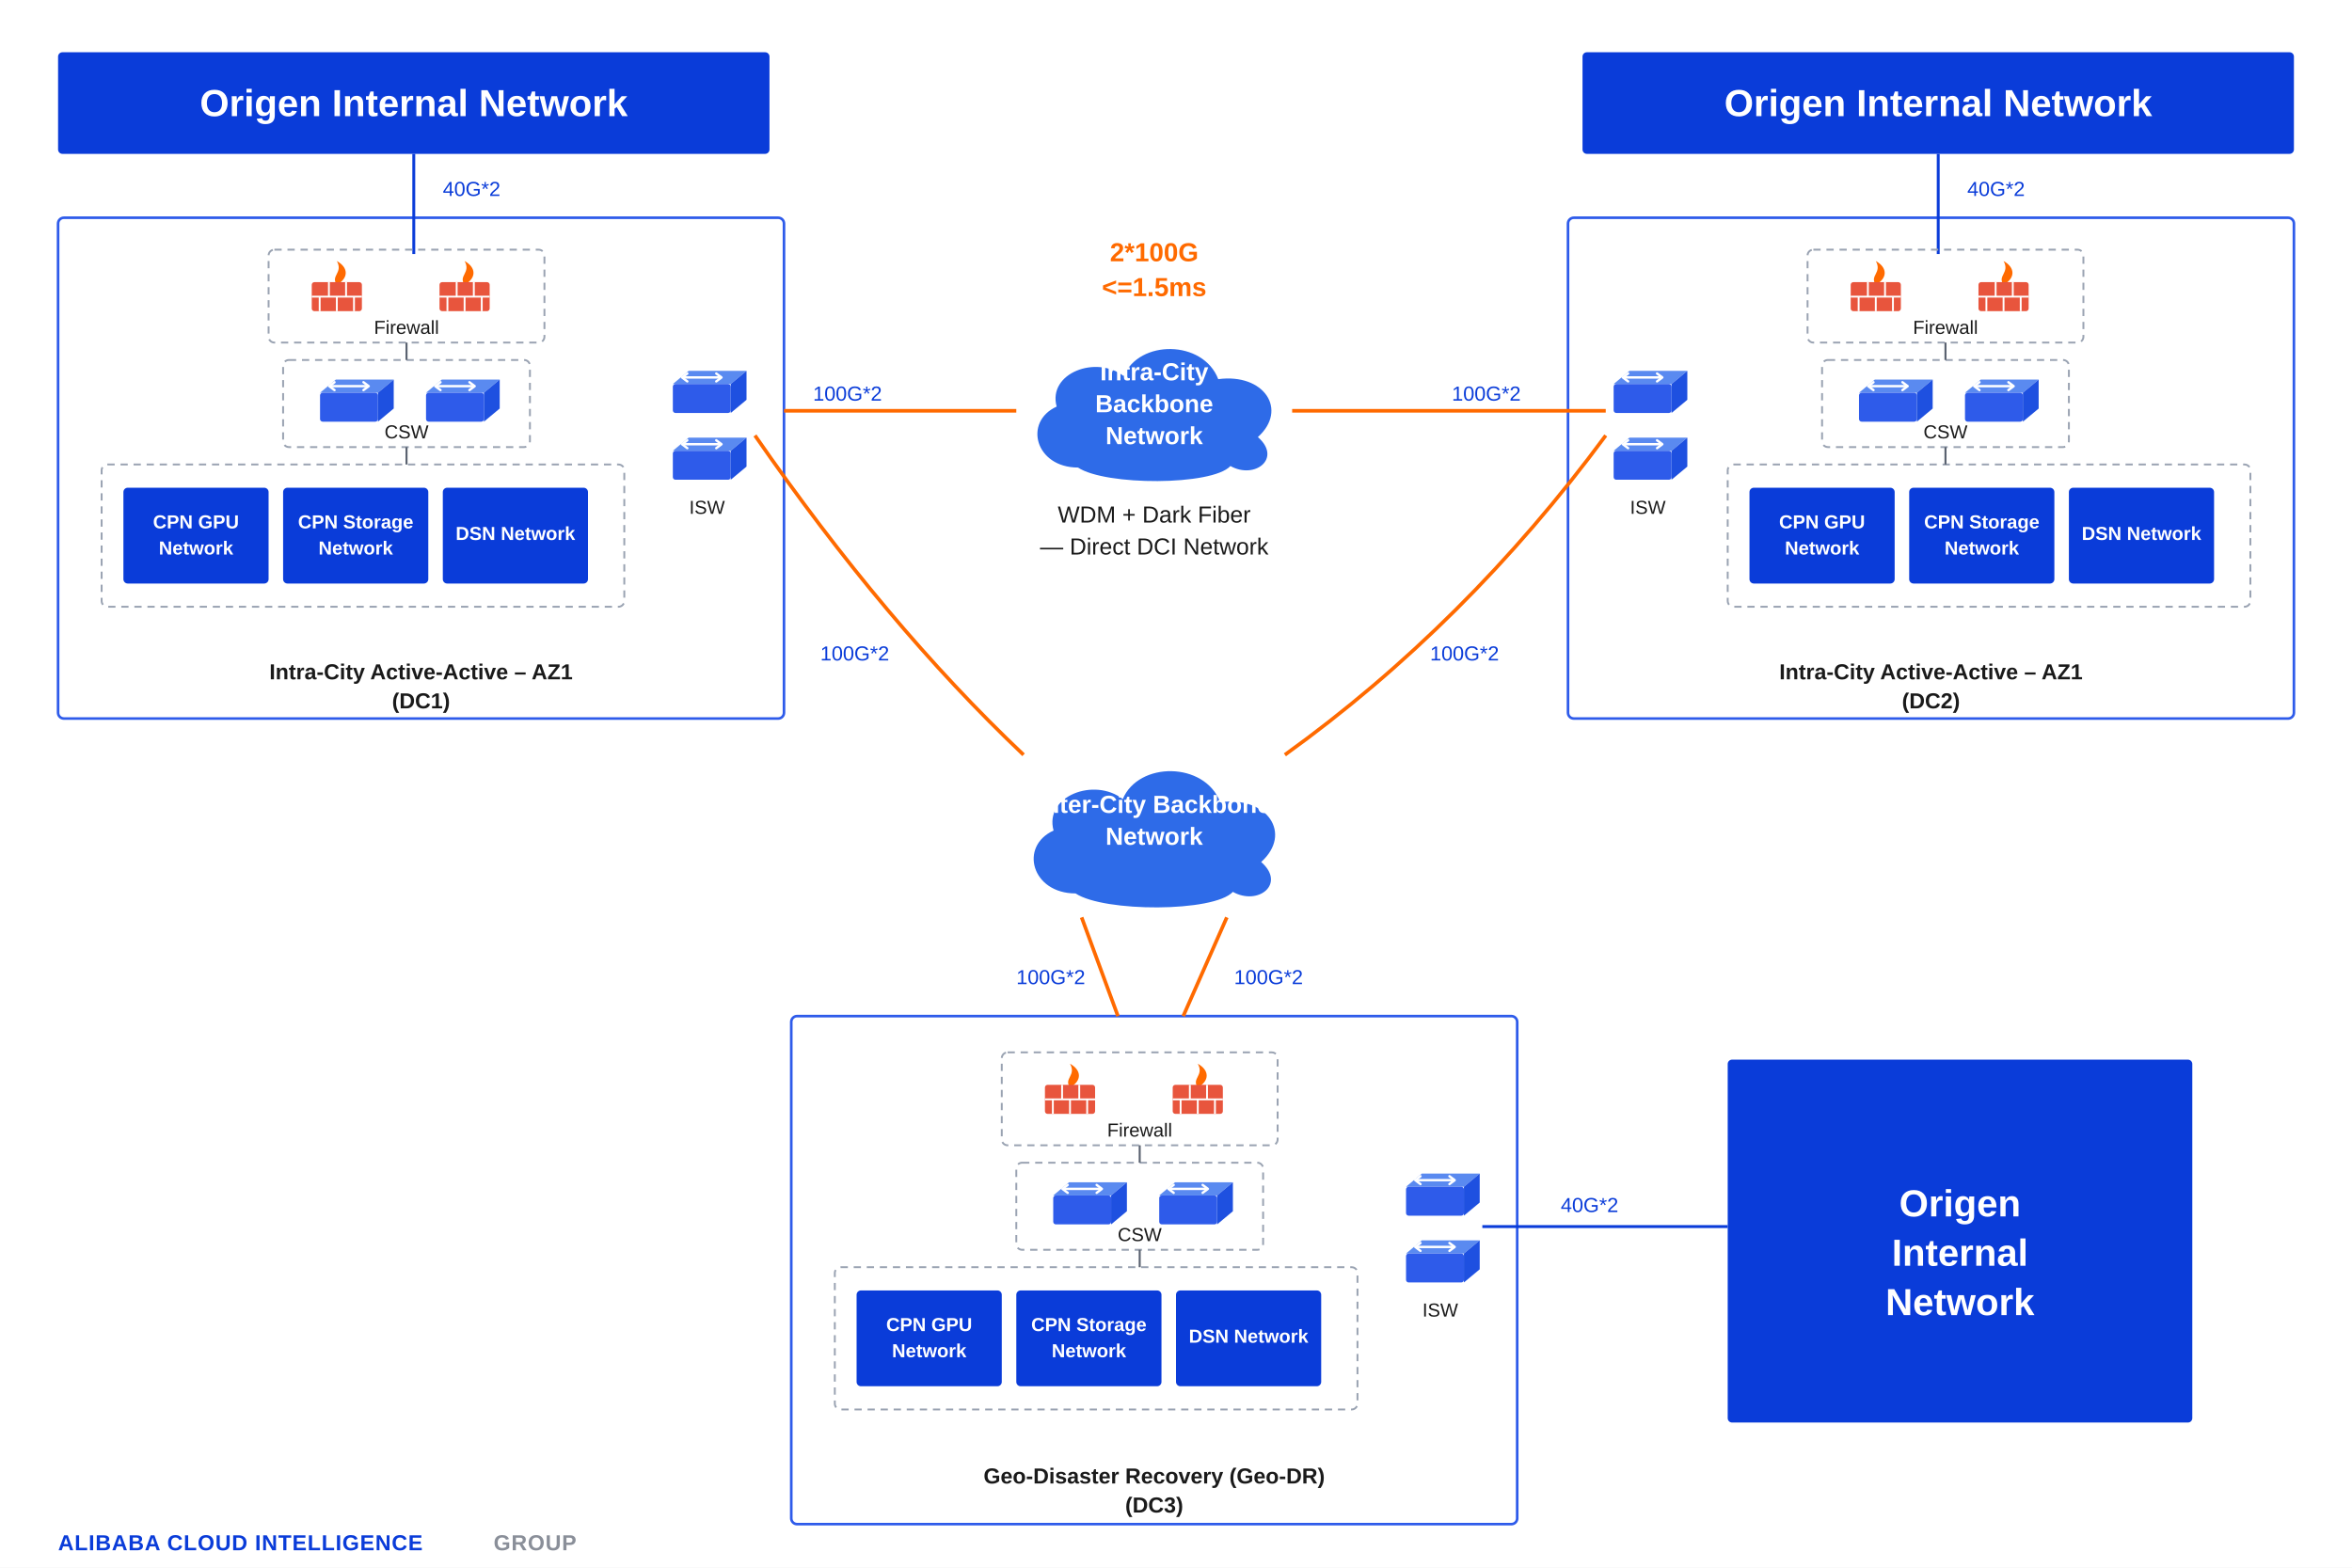
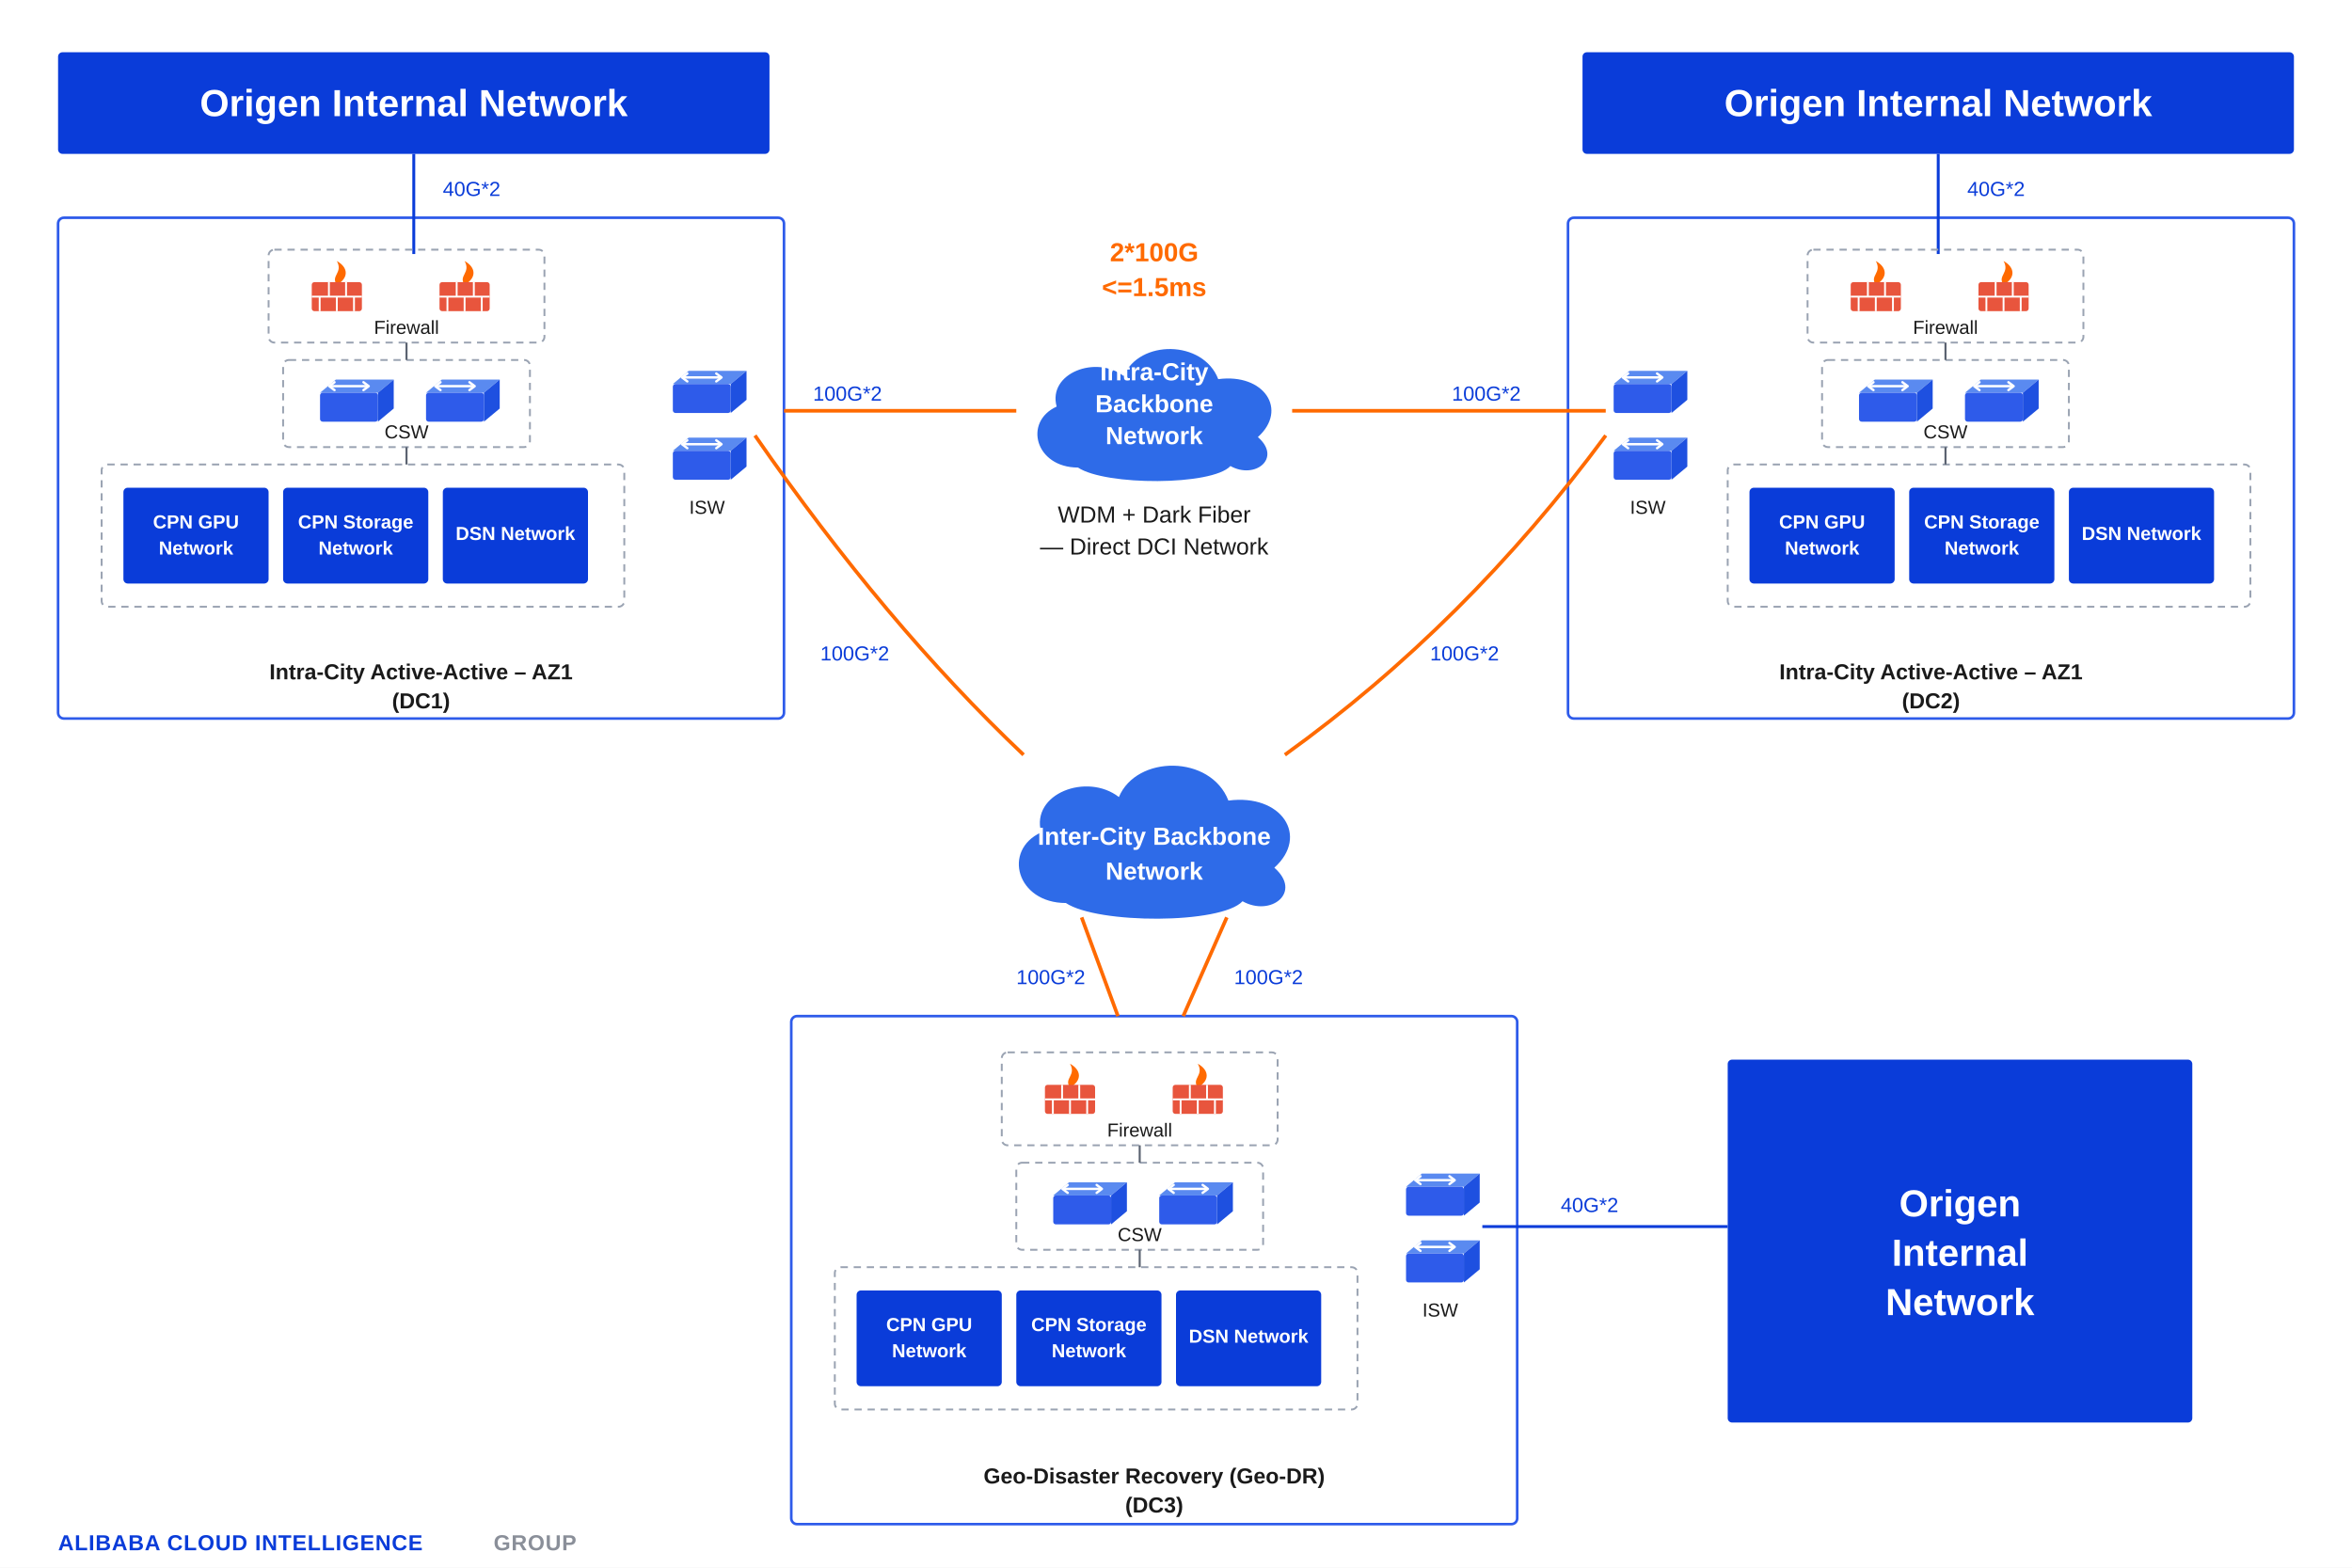
<svg xmlns="http://www.w3.org/2000/svg" width="1620" height="1080" viewBox="0 0 1620 1080" font-family="'Helvetica Neue','Arial',sans-serif">
  <defs>
    <symbol id="fw" viewBox="0 0 44 44">
      <path d="M22,2 C27,11 17,13 22,20 C31,15 31,7 22,2 Z" fill="#FF6A00" />
      <rect x="3" y="18" width="38" height="22" rx="2" fill="#E8553D" />
      <g stroke="#FFFFFF" stroke-width="1.4">
        <line x1="3" y1="29" x2="41" y2="29" />
        <line x1="16" y1="18" x2="16" y2="29" />
        <line x1="29" y1="18" x2="29" y2="29" />
        <line x1="9" y1="29" x2="9" y2="40" />
        <line x1="22" y1="29" x2="22" y2="40" />
        <line x1="35" y1="29" x2="35" y2="40" />
      </g>
    </symbol>
    <symbol id="sw" viewBox="0 0 64 44">
      <polygon points="6,16 18,6 62,6 50,16" fill="#5A8AF0" />
      <rect x="6" y="16" width="44" height="22" rx="2" fill="#2E5BEA" />
      <polygon points="50,16 62,6 62,28 50,38" fill="#1E50E0" />
      <g stroke="#FFFFFF" stroke-width="1.8" fill="none" stroke-linecap="round" stroke-linejoin="round">
        <path d="M17,8 L13,11 L17,14" />
        <path d="M39,8 L43,11 L39,14" />
        <line x1="14" y1="11" x2="42" y2="11" />
      </g>
    </symbol>
    <symbol id="cloud" viewBox="0 0 200 120">
      <path d="M50,102 C22,102 14,72 36,62 C30,40 62,28 80,42 C90,18 132,18 142,44 C172,40 188,64 168,82 C184,96 166,110 150,101 C138,114 68,114 50,102 Z" fill="#2E6BE8" />
    </symbol>
  </defs>
  <rect x="0" y="0" width="1620" height="1080" fill="#FFFFFF" />
  <rect x="40" y="36" width="490" height="70" rx="3" fill="#0A3CD9" />
  <text x="285" y="80" text-anchor="middle" font-size="26" font-weight="700" fill="#FFFFFF">Origen Internal Network</text>
  <rect x="1090" y="36" width="490" height="70" rx="3" fill="#0A3CD9" />
  <text x="1335" y="80" text-anchor="middle" font-size="26" font-weight="700" fill="#FFFFFF">Origen Internal Network</text>
  <rect x="1190" y="730" width="320" height="250" rx="3" fill="#0A3CD9" />
  <text x="1350" y="838" text-anchor="middle" font-size="26" font-weight="700" fill="#FFFFFF">Origen</text>
  <text x="1350" y="872" text-anchor="middle" font-size="26" font-weight="700" fill="#FFFFFF">Internal</text>
  <text x="1350" y="906" text-anchor="middle" font-size="26" font-weight="700" fill="#FFFFFF">Network</text>
  <rect x="40" y="150" width="500" height="345" rx="4" fill="none" stroke="#2E5BEA" stroke-width="1.8" />
  <line x1="285" y1="106" x2="285" y2="175" stroke="#0A3CD9" stroke-width="2" />
  <text x="305" y="135" font-size="14" fill="#0A3CD9">40G*2</text>
  <rect x="185" y="172" width="190" height="64" rx="4" fill="none" stroke="#9AA3B2" stroke-width="1.3" stroke-dasharray="5 4" />
  <use href="#fw" x="212" y="178" width="40" height="40" />
  <use href="#fw" x="300" y="178" width="40" height="40" />
  <text x="280" y="230" text-anchor="middle" font-size="13" fill="#1A1A1A">Firewall</text>
  <rect x="195" y="248" width="170" height="60" rx="4" fill="none" stroke="#9AA3B2" stroke-width="1.3" stroke-dasharray="5 4" />
  <use href="#sw" x="215" y="256" width="58" height="40" />
  <use href="#sw" x="288" y="256" width="58" height="40" />
  <text x="280" y="302" text-anchor="middle" font-size="13" fill="#1A1A1A">CSW</text>
  <rect x="70" y="320" width="360" height="98" rx="4" fill="none" stroke="#9AA3B2" stroke-width="1.3" stroke-dasharray="5 4" />
  <g fill="#0A3CD9">
    <rect x="85" y="336" width="100" height="66" rx="3" />
    <rect x="195" y="336" width="100" height="66" rx="3" />
    <rect x="305" y="336" width="100" height="66" rx="3" />
  </g>
  <g fill="#FFFFFF" font-size="13" text-anchor="middle" font-weight="600">
    <text x="135" y="364">CPN GPU</text>
    <text x="135" y="382">Network</text>
    <text x="245" y="364">CPN Storage</text>
    <text x="245" y="382">Network</text>
    <text x="355" y="372">DSN Network</text>
  </g>
  <use href="#sw" x="458" y="250" width="58" height="40" />
  <use href="#sw" x="458" y="296" width="58" height="40" />
  <text x="487" y="354" text-anchor="middle" font-size="13" fill="#1A1A1A">ISW</text>
  <line x1="280" y1="236" x2="280" y2="248" stroke="#5A6270" stroke-width="1.4" />
  <line x1="280" y1="308" x2="280" y2="320" stroke="#5A6270" stroke-width="1.4" />
  <text x="290" y="468" text-anchor="middle" font-size="15" font-weight="700" fill="#1A1A1A">Intra-City Active-Active – AZ1</text>
  <text x="290" y="488" text-anchor="middle" font-size="15" font-weight="700" fill="#1A1A1A">(DC1)</text>
  <rect x="1080" y="150" width="500" height="345" rx="4" fill="none" stroke="#2E5BEA" stroke-width="1.8" />
  <line x1="1335" y1="106" x2="1335" y2="175" stroke="#0A3CD9" stroke-width="2" />
  <text x="1355" y="135" font-size="14" fill="#0A3CD9">40G*2</text>
  <rect x="1245" y="172" width="190" height="64" rx="4" fill="none" stroke="#9AA3B2" stroke-width="1.3" stroke-dasharray="5 4" />
  <use href="#fw" x="1272" y="178" width="40" height="40" />
  <use href="#fw" x="1360" y="178" width="40" height="40" />
  <text x="1340" y="230" text-anchor="middle" font-size="13" fill="#1A1A1A">Firewall</text>
  <rect x="1255" y="248" width="170" height="60" rx="4" fill="none" stroke="#9AA3B2" stroke-width="1.3" stroke-dasharray="5 4" />
  <use href="#sw" x="1275" y="256" width="58" height="40" />
  <use href="#sw" x="1348" y="256" width="58" height="40" />
  <text x="1340" y="302" text-anchor="middle" font-size="13" fill="#1A1A1A">CSW</text>
  <rect x="1190" y="320" width="360" height="98" rx="4" fill="none" stroke="#9AA3B2" stroke-width="1.3" stroke-dasharray="5 4" />
  <g fill="#0A3CD9">
    <rect x="1205" y="336" width="100" height="66" rx="3" />
    <rect x="1315" y="336" width="100" height="66" rx="3" />
    <rect x="1425" y="336" width="100" height="66" rx="3" />
  </g>
  <g fill="#FFFFFF" font-size="13" text-anchor="middle" font-weight="600">
    <text x="1255" y="364">CPN GPU</text>
    <text x="1255" y="382">Network</text>
    <text x="1365" y="364">CPN Storage</text>
    <text x="1365" y="382">Network</text>
    <text x="1475" y="372">DSN Network</text>
  </g>
  <use href="#sw" x="1106" y="250" width="58" height="40" />
  <use href="#sw" x="1106" y="296" width="58" height="40" />
  <text x="1135" y="354" text-anchor="middle" font-size="13" fill="#1A1A1A">ISW</text>
  <line x1="1340" y1="236" x2="1340" y2="248" stroke="#5A6270" stroke-width="1.4" />
  <line x1="1340" y1="308" x2="1340" y2="320" stroke="#5A6270" stroke-width="1.4" />
  <text x="1330" y="468" text-anchor="middle" font-size="15" font-weight="700" fill="#1A1A1A">Intra-City Active-Active – AZ1</text>
  <text x="1330" y="488" text-anchor="middle" font-size="15" font-weight="700" fill="#1A1A1A">(DC2)</text>
  <rect x="545" y="700" width="500" height="350" rx="4" fill="none" stroke="#2E5BEA" stroke-width="1.8" />
  <rect x="690" y="725" width="190" height="64" rx="4" fill="none" stroke="#9AA3B2" stroke-width="1.3" stroke-dasharray="5 4" />
  <use href="#fw" x="717" y="731" width="40" height="40" />
  <use href="#fw" x="805" y="731" width="40" height="40" />
  <text x="785" y="783" text-anchor="middle" font-size="13" fill="#1A1A1A">Firewall</text>
  <rect x="700" y="801" width="170" height="60" rx="4" fill="none" stroke="#9AA3B2" stroke-width="1.3" stroke-dasharray="5 4" />
  <use href="#sw" x="720" y="809" width="58" height="40" />
  <use href="#sw" x="793" y="809" width="58" height="40" />
  <text x="785" y="855" text-anchor="middle" font-size="13" fill="#1A1A1A">CSW</text>
  <rect x="575" y="873" width="360" height="98" rx="4" fill="none" stroke="#9AA3B2" stroke-width="1.3" stroke-dasharray="5 4" />
  <g fill="#0A3CD9">
    <rect x="590" y="889" width="100" height="66" rx="3" />
    <rect x="700" y="889" width="100" height="66" rx="3" />
    <rect x="810" y="889" width="100" height="66" rx="3" />
  </g>
  <g fill="#FFFFFF" font-size="13" text-anchor="middle" font-weight="600">
    <text x="640" y="917">CPN GPU</text>
    <text x="640" y="935">Network</text>
    <text x="750" y="917">CPN Storage</text>
    <text x="750" y="935">Network</text>
    <text x="860" y="925">DSN Network</text>
  </g>
  <use href="#sw" x="963" y="803" width="58" height="40" />
  <use href="#sw" x="963" y="849" width="58" height="40" />
  <text x="992" y="907" text-anchor="middle" font-size="13" fill="#1A1A1A">ISW</text>
  <line x1="785" y1="789" x2="785" y2="801" stroke="#5A6270" stroke-width="1.4" />
  <line x1="785" y1="861" x2="785" y2="873" stroke="#5A6270" stroke-width="1.4" />
  <text x="795" y="1022" text-anchor="middle" font-size="15" font-weight="700" fill="#1A1A1A">Geo-Disaster Recovery (Geo-DR)</text>
  <text x="795" y="1042" text-anchor="middle" font-size="15" font-weight="700" fill="#1A1A1A">(DC3)</text>
  <line x1="1021" y1="845" x2="1190" y2="845" stroke="#0A3CD9" stroke-width="2" />
  <text x="1075" y="835" font-size="14" fill="#0A3CD9">40G*2</text>
  <use href="#cloud" x="690" y="215" width="210" height="126" />
  <text x="795" y="262" text-anchor="middle" font-size="17" font-weight="700" fill="#FFFFFF">Intra-City</text>
  <text x="795" y="284" text-anchor="middle" font-size="17" font-weight="700" fill="#FFFFFF">Backbone</text>
  <text x="795" y="306" text-anchor="middle" font-size="17" font-weight="700" fill="#FFFFFF">Network</text>
  <text x="795" y="180" text-anchor="middle" font-size="18" font-weight="700" fill="#FF6A00">2*100G</text>
  <text x="795" y="204" text-anchor="middle" font-size="18" font-weight="700" fill="#FF6A00">&lt;=1.5ms</text>
  <text x="795" y="360" text-anchor="middle" font-size="16" fill="#1A1A1A">WDM + Dark Fiber</text>
  <text x="795" y="382" text-anchor="middle" font-size="16" fill="#1A1A1A">— Direct DCI Network</text>
-   <use href="#cloud" x="675" y="505" width="240" height="130" />
-   <text x="795" y="560" text-anchor="middle" font-size="17" font-weight="700" fill="#FFFFFF">Inter-City Backbone</text>
-   <text x="795" y="582" text-anchor="middle" font-size="17" font-weight="700" fill="#FFFFFF">Network</text>
+   <use href="#cloud" x="625" y="498" width="340" height="146" />
+   <text x="795" y="582" text-anchor="middle" font-size="17" font-weight="700" fill="#FFFFFF">Inter-City Backbone</text>
+   <text x="795" y="606" text-anchor="middle" font-size="17" font-weight="700" fill="#FFFFFF">Network</text>
  <g stroke="#FF6A00" stroke-width="2.5" fill="none">
    <path d="M540,283 L700,283" />
    <path d="M890,283 L1106,283" />
    <path d="M520,300 Q610,430 705,520" />
    <path d="M1106,300 Q1010,430 885,520" />
    <path d="M745,632 L770,700" />
    <path d="M845,632 L815,700" />
  </g>
  <g font-size="14" fill="#0A3CD9">
    <text x="560" y="276">100G*2</text>
    <text x="1000" y="276">100G*2</text>
    <text x="565" y="455">100G*2</text>
    <text x="985" y="455">100G*2</text>
    <text x="700" y="678">100G*2</text>
    <text x="850" y="678">100G*2</text>
  </g>
  <text x="40" y="1068" font-size="15" font-weight="800" fill="#0A3CD9" letter-spacing="0.5">ALIBABA CLOUD INTELLIGENCE</text>
  <text x="340" y="1068" font-size="15" font-weight="800" fill="#8A8F99" letter-spacing="0.5">GROUP</text>
</svg>
